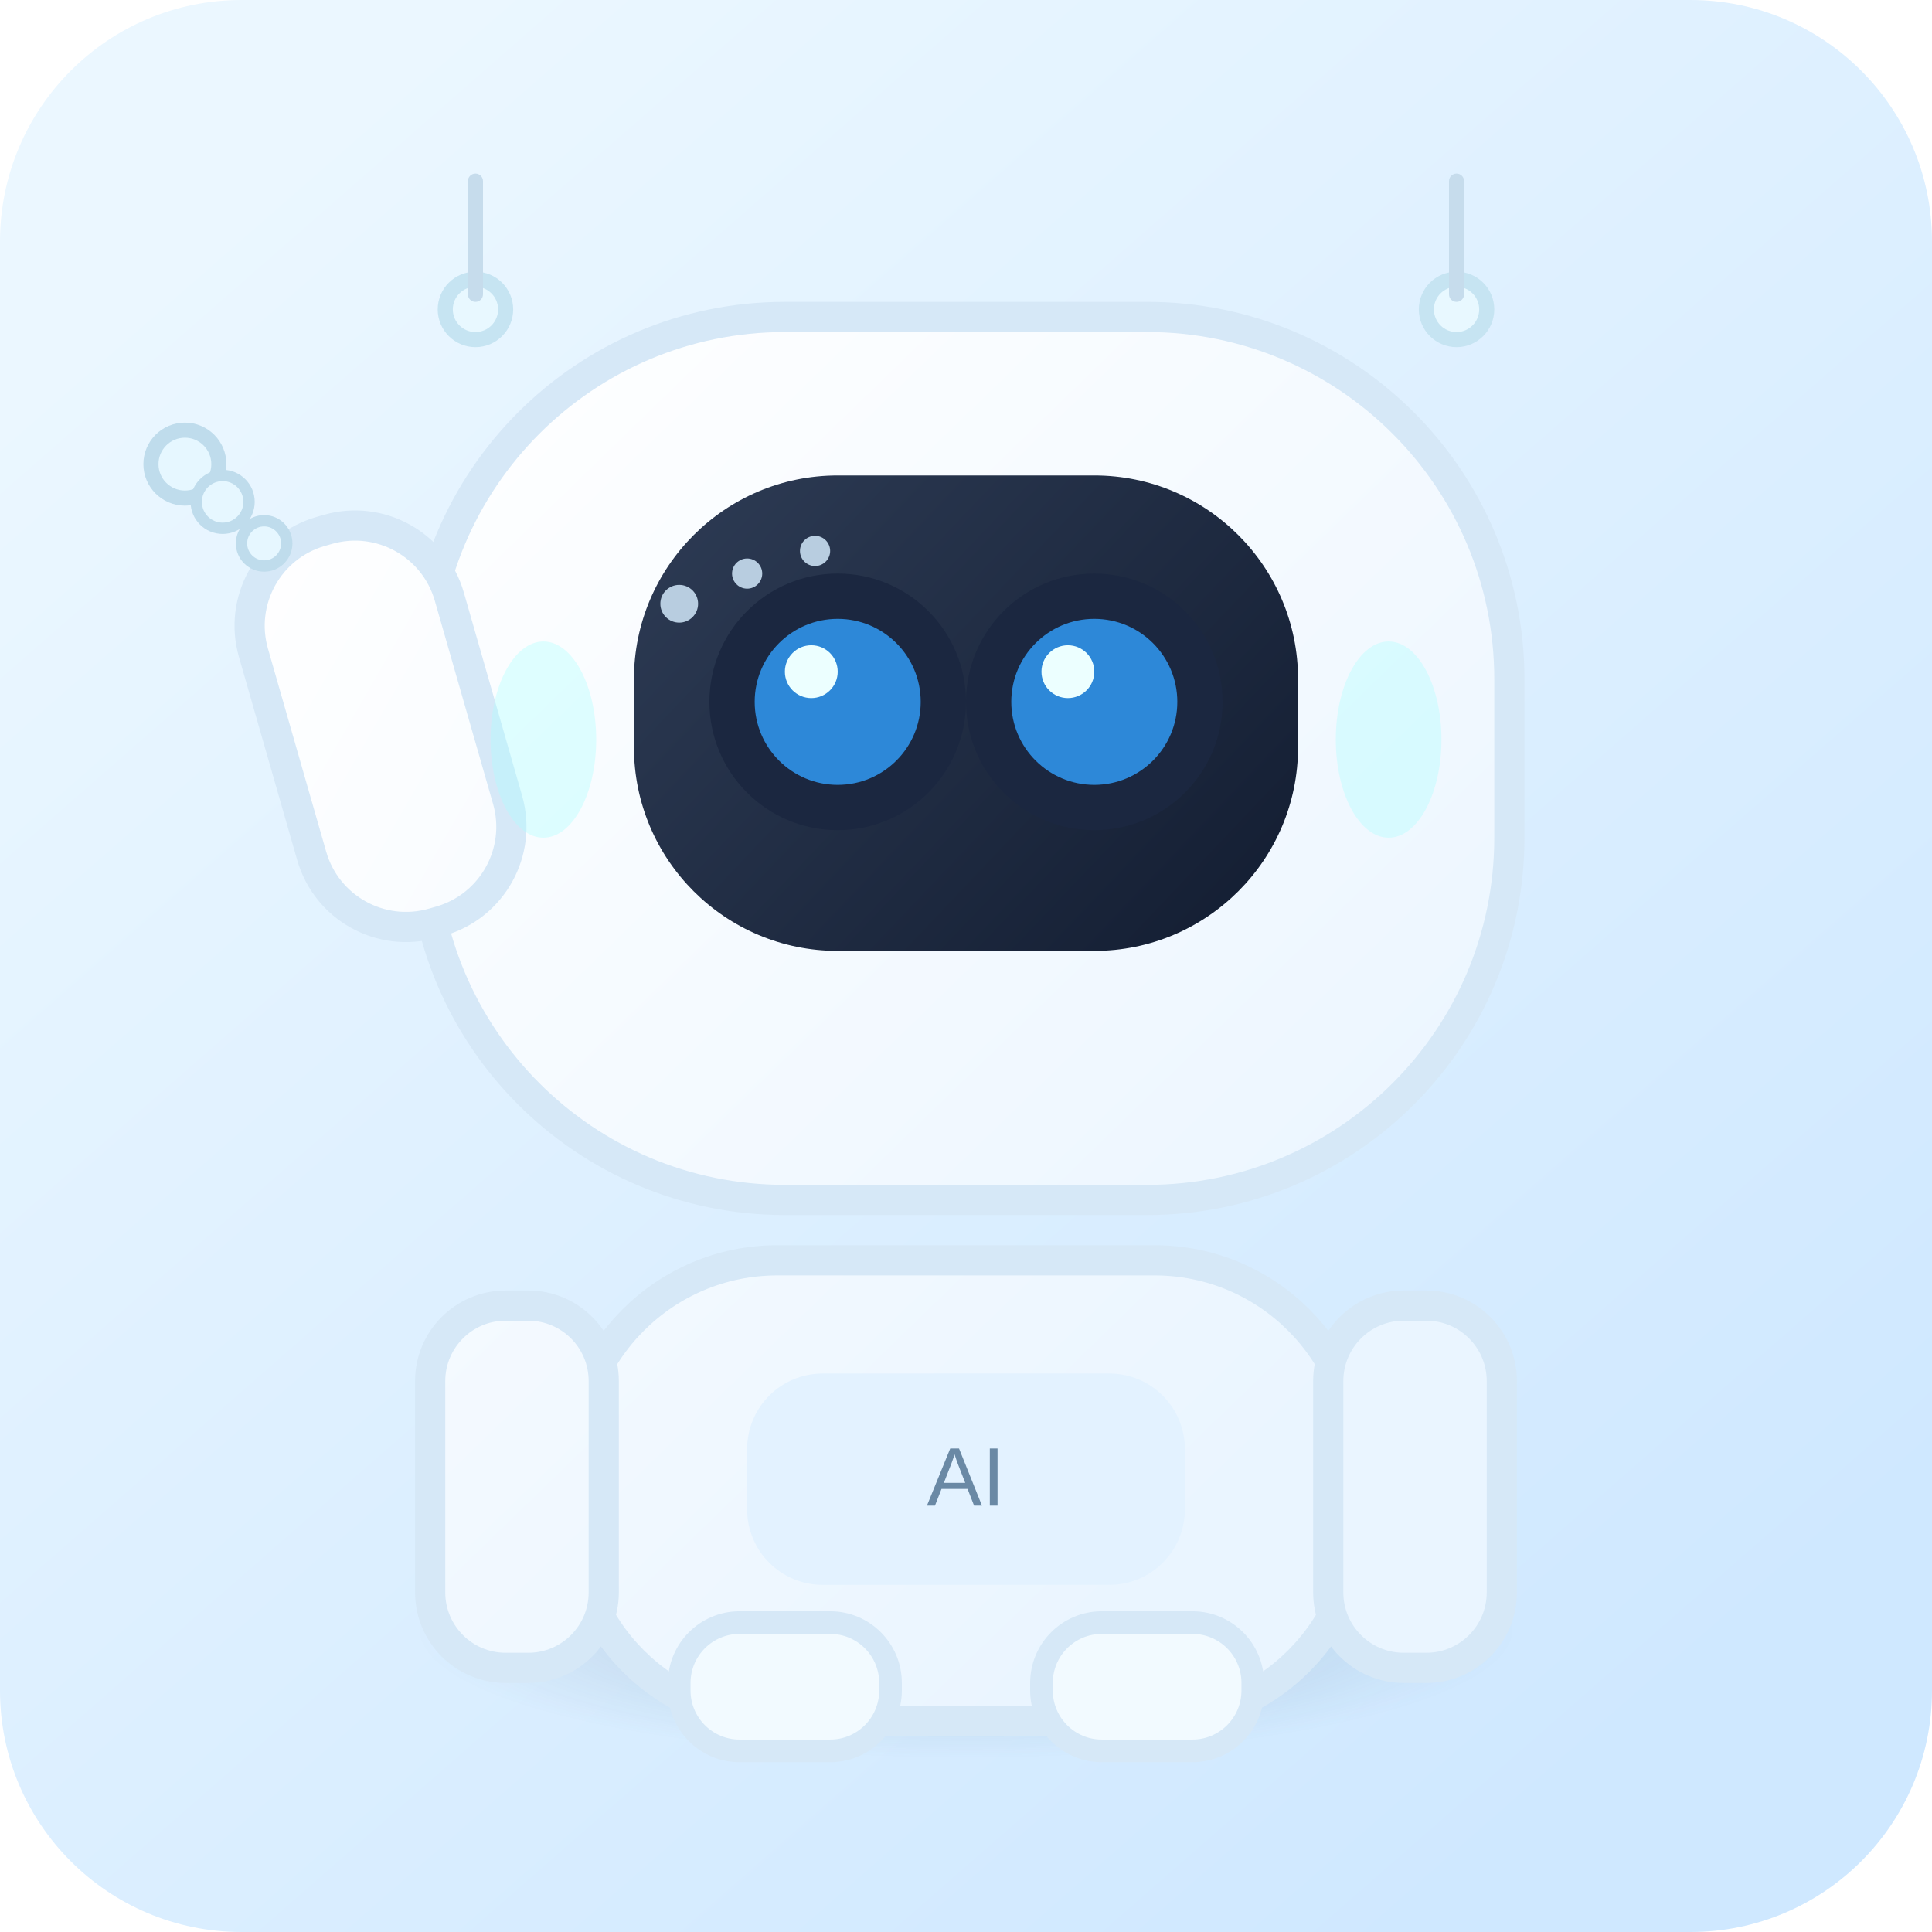
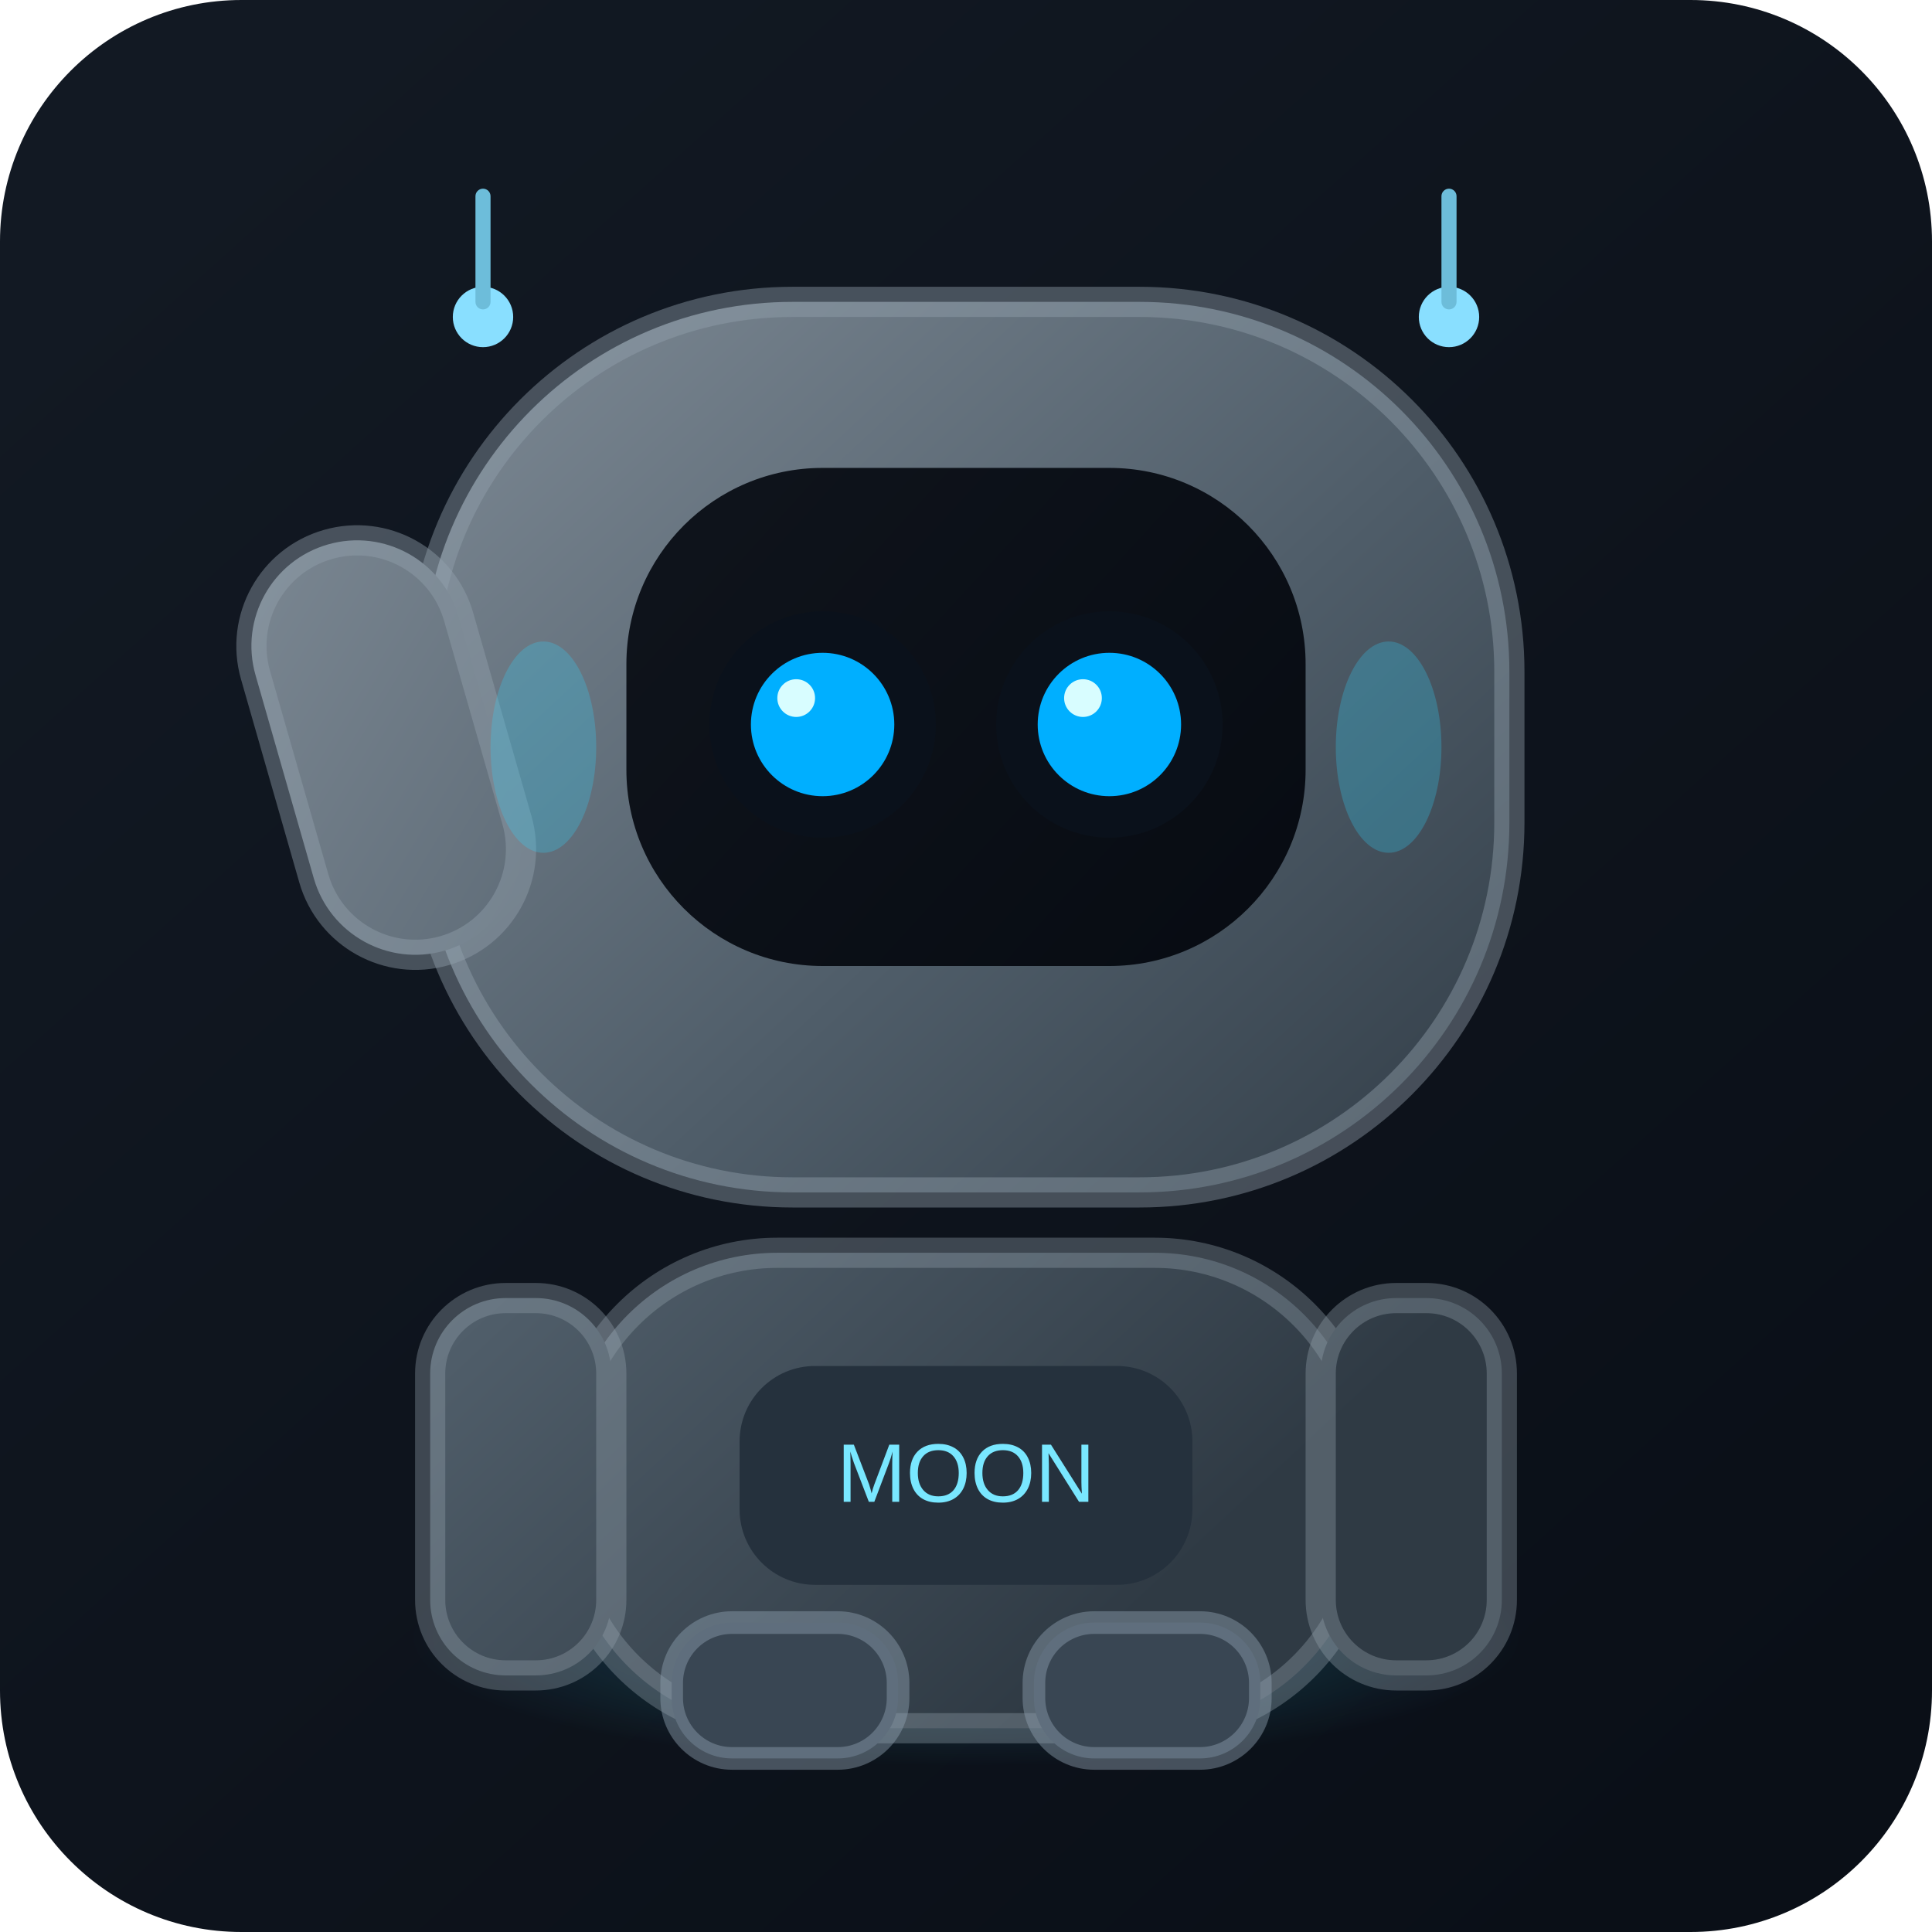
<svg xmlns="http://www.w3.org/2000/svg" width="512" height="512" viewBox="0 0 512 512" fill="none">
  <defs>
-     <linearGradient id="bg" x1="76" y1="40" x2="440" y2="456" gradientUnits="userSpaceOnUse">
-       <stop stop-color="#EBF7FF" />
-       <stop offset="1" stop-color="#CFE8FF" />
+     <linearGradient id="bgDark" x1="56" y1="30" x2="462" y2="482" gradientUnits="userSpaceOnUse">
+       <stop stop-color="#121923" />
+       <stop offset="1" stop-color="#0A0F17" />
    </linearGradient>
-     <radialGradient id="shadow" cx="0" cy="0" r="1" gradientUnits="userSpaceOnUse" gradientTransform="translate(256 432) scale(146 34)">
-       <stop stop-color="#33597A" stop-opacity="0.25" />
-       <stop offset="1" stop-color="#33597A" stop-opacity="0" />
+     <radialGradient id="floorGlow" cx="0" cy="0" r="1" gradientUnits="userSpaceOnUse" gradientTransform="translate(256 434) scale(148 34)">
+       <stop stop-color="#3CD5FF" stop-opacity="0.28" />
+       <stop offset="1" stop-color="#3CD5FF" stop-opacity="0" />
    </radialGradient>
-     <linearGradient id="shell" x1="118" y1="84" x2="376" y2="350" gradientUnits="userSpaceOnUse">
-       <stop stop-color="#FFFFFF" />
-       <stop offset="1" stop-color="#EAF5FF" />
+     <linearGradient id="shellDark" x1="120" y1="74" x2="380" y2="354" gradientUnits="userSpaceOnUse">
+       <stop stop-color="#7E8A95" />
+       <stop offset="0.55" stop-color="#4F5D69" />
+       <stop offset="1" stop-color="#2F3A44" />
    </linearGradient>
-     <linearGradient id="visor" x1="180" y1="122" x2="338" y2="272" gradientUnits="userSpaceOnUse">
-       <stop stop-color="#2D3B54" />
-       <stop offset="1" stop-color="#111B2F" />
+     <linearGradient id="visorDark" x1="174" y1="118" x2="338" y2="268" gradientUnits="userSpaceOnUse">
+       <stop stop-color="#0F141C" />
+       <stop offset="1" stop-color="#070B12" />
    </linearGradient>
-     <radialGradient id="iris" cx="0" cy="0" r="1" gradientUnits="userSpaceOnUse" gradientTransform="translate(0 0) scale(1)">
-       <stop stop-color="#A7F2FF" />
-       <stop offset="1" stop-color="#2D88D8" />
+     <radialGradient id="eyeBlue" cx="0" cy="0" r="1" gradientUnits="userSpaceOnUse" gradientTransform="translate(0 0) scale(1)">
+       <stop stop-color="#6CF2FF" />
+       <stop offset="1" stop-color="#00AFFF" />
    </radialGradient>
  </defs>
-   <rect width="512" height="512" rx="64" fill="url(#bg)" />
-   <ellipse cx="256" cy="432" rx="146" ry="34" fill="url(#shadow)" />
-   <rect x="112" y="84" width="288" height="234" rx="96" fill="url(#shell)" stroke="#D6E8F7" stroke-width="8" />
-   <rect x="168" y="126" width="176" height="126" rx="54" fill="url(#visor)" />
-   <circle cx="222" cy="186" r="34" fill="#1B2740" />
-   <circle cx="290" cy="186" r="34" fill="#1B2740" />
-   <circle cx="222" cy="186" r="22" fill="url(#iris)" />
-   <circle cx="290" cy="186" r="22" fill="url(#iris)" />
-   <circle cx="215" cy="178" r="7" fill="#ECFFFF" />
-   <circle cx="283" cy="178" r="7" fill="#ECFFFF" />
-   <circle cx="180" cy="160" r="5" fill="#B8CDE0" />
-   <circle cx="198" cy="152" r="4" fill="#B8CDE0" />
-   <circle cx="216" cy="146" r="4" fill="#B8CDE0" />
-   <rect x="152" y="334" width="208" height="122" rx="54" fill="url(#shell)" stroke="#D6E8F7" stroke-width="8" />
-   <rect x="198" y="364" width="116" height="56" rx="20" fill="#E3F2FF" />
-   <text x="256" y="399" text-anchor="middle" font-family="Segoe UI, Arial, sans-serif" font-size="22" fill="#6A89A5">AI</text>
-   <rect x="114" y="346" width="46" height="96" rx="20" fill="url(#shell)" stroke="#D6E8F7" stroke-width="8" />
-   <rect x="352" y="346" width="46" height="96" rx="20" fill="url(#shell)" stroke="#D6E8F7" stroke-width="8" />
-   <rect x="180" y="430" width="56" height="34" rx="16" fill="#F2FAFF" stroke="#D6E8F7" stroke-width="6" />
-   <rect x="276" y="430" width="56" height="34" rx="16" fill="#F2FAFF" stroke="#D6E8F7" stroke-width="6" />
-   <rect x="60" y="148" width="54" height="108" rx="26" fill="url(#shell)" stroke="#D6E8F7" stroke-width="8" transform="rotate(-16 60 148)" />
-   <rect x="40" y="114" width="18" height="18" rx="9" fill="#E6F7FF" stroke="#BFDCEC" stroke-width="4" />
-   <rect x="52" y="126" width="14" height="14" rx="7" fill="#E6F7FF" stroke="#BFDCEC" stroke-width="3" />
-   <rect x="64" y="138" width="12" height="12" rx="6" fill="#E6F7FF" stroke="#BFDCEC" stroke-width="3" />
-   <circle cx="126" cy="82" r="8" fill="#E8F8FF" stroke="#C6E4F2" stroke-width="4" />
-   <rect x="124" y="46" width="4" height="34" rx="2" fill="#C6DCEC" />
-   <circle cx="386" cy="82" r="8" fill="#E8F8FF" stroke="#C6E4F2" stroke-width="4" />
-   <rect x="384" y="46" width="4" height="34" rx="2" fill="#C6DCEC" />
-   <ellipse cx="144" cy="196" rx="14" ry="26" fill="#A9FFFF" fill-opacity="0.35" />
-   <ellipse cx="368" cy="196" rx="14" ry="26" fill="#A9FFFF" fill-opacity="0.35" />
+   <rect width="512" height="512" rx="64" fill="url(#bgDark)" />
+   <ellipse cx="256" cy="434" rx="148" ry="34" fill="url(#floorGlow)" />
+   <rect x="112" y="80" width="288" height="236" rx="98" fill="url(#shellDark)" stroke="#95A2AE" stroke-opacity="0.42" stroke-width="8" />
+   <rect x="166" y="124" width="180" height="132" rx="52" fill="url(#visorDark)" />
+   <circle cx="218" cy="192" r="30" fill="#0A111B" />
+   <circle cx="294" cy="192" r="30" fill="#0A111B" />
+   <circle cx="218" cy="192" r="19" fill="url(#eyeBlue)" />
+   <circle cx="294" cy="192" r="19" fill="url(#eyeBlue)" />
+   <circle cx="211" cy="185" r="5" fill="#D8FDFF" />
+   <circle cx="287" cy="185" r="5" fill="#D8FDFF" />
+   <rect x="150" y="332" width="212" height="126" rx="56" fill="url(#shellDark)" stroke="#95A2AE" stroke-opacity="0.36" stroke-width="8" />
+   <rect x="196" y="362" width="120" height="58" rx="20" fill="#25313D" />
+   <text x="256" y="398" text-anchor="middle" font-family="Segoe UI, Arial, sans-serif" font-size="22" fill="#79E7FF">MOON</text>
+   <rect x="114" y="344" width="48" height="100" rx="20" fill="url(#shellDark)" stroke="#95A2AE" stroke-opacity="0.36" stroke-width="8" />
+   <rect x="350" y="344" width="48" height="100" rx="20" fill="url(#shellDark)" stroke="#95A2AE" stroke-opacity="0.36" stroke-width="8" />
+   <rect x="178" y="430" width="60" height="36" rx="16" fill="#394653" stroke="#8EA0B1" stroke-opacity="0.45" stroke-width="6" />
+   <rect x="274" y="430" width="60" height="36" rx="16" fill="#394653" stroke="#8EA0B1" stroke-opacity="0.45" stroke-width="6" />
+   <rect x="60" y="152" width="56" height="112" rx="28" fill="url(#shellDark)" stroke="#95A2AE" stroke-opacity="0.42" stroke-width="8" transform="rotate(-16 60 152)" />
+   <circle cx="128" cy="84" r="8" fill="#89DFFF" />
+   <rect x="126" y="50" width="4" height="32" rx="2" fill="#6DBDDA" />
+   <circle cx="384" cy="84" r="8" fill="#89DFFF" />
+   <rect x="382" y="50" width="4" height="32" rx="2" fill="#6DBDDA" />
+   <ellipse cx="144" cy="198" rx="14" ry="28" fill="#2FD5FF" fill-opacity="0.26" />
+   <ellipse cx="368" cy="198" rx="14" ry="28" fill="#2FD5FF" fill-opacity="0.26" />
</svg>
